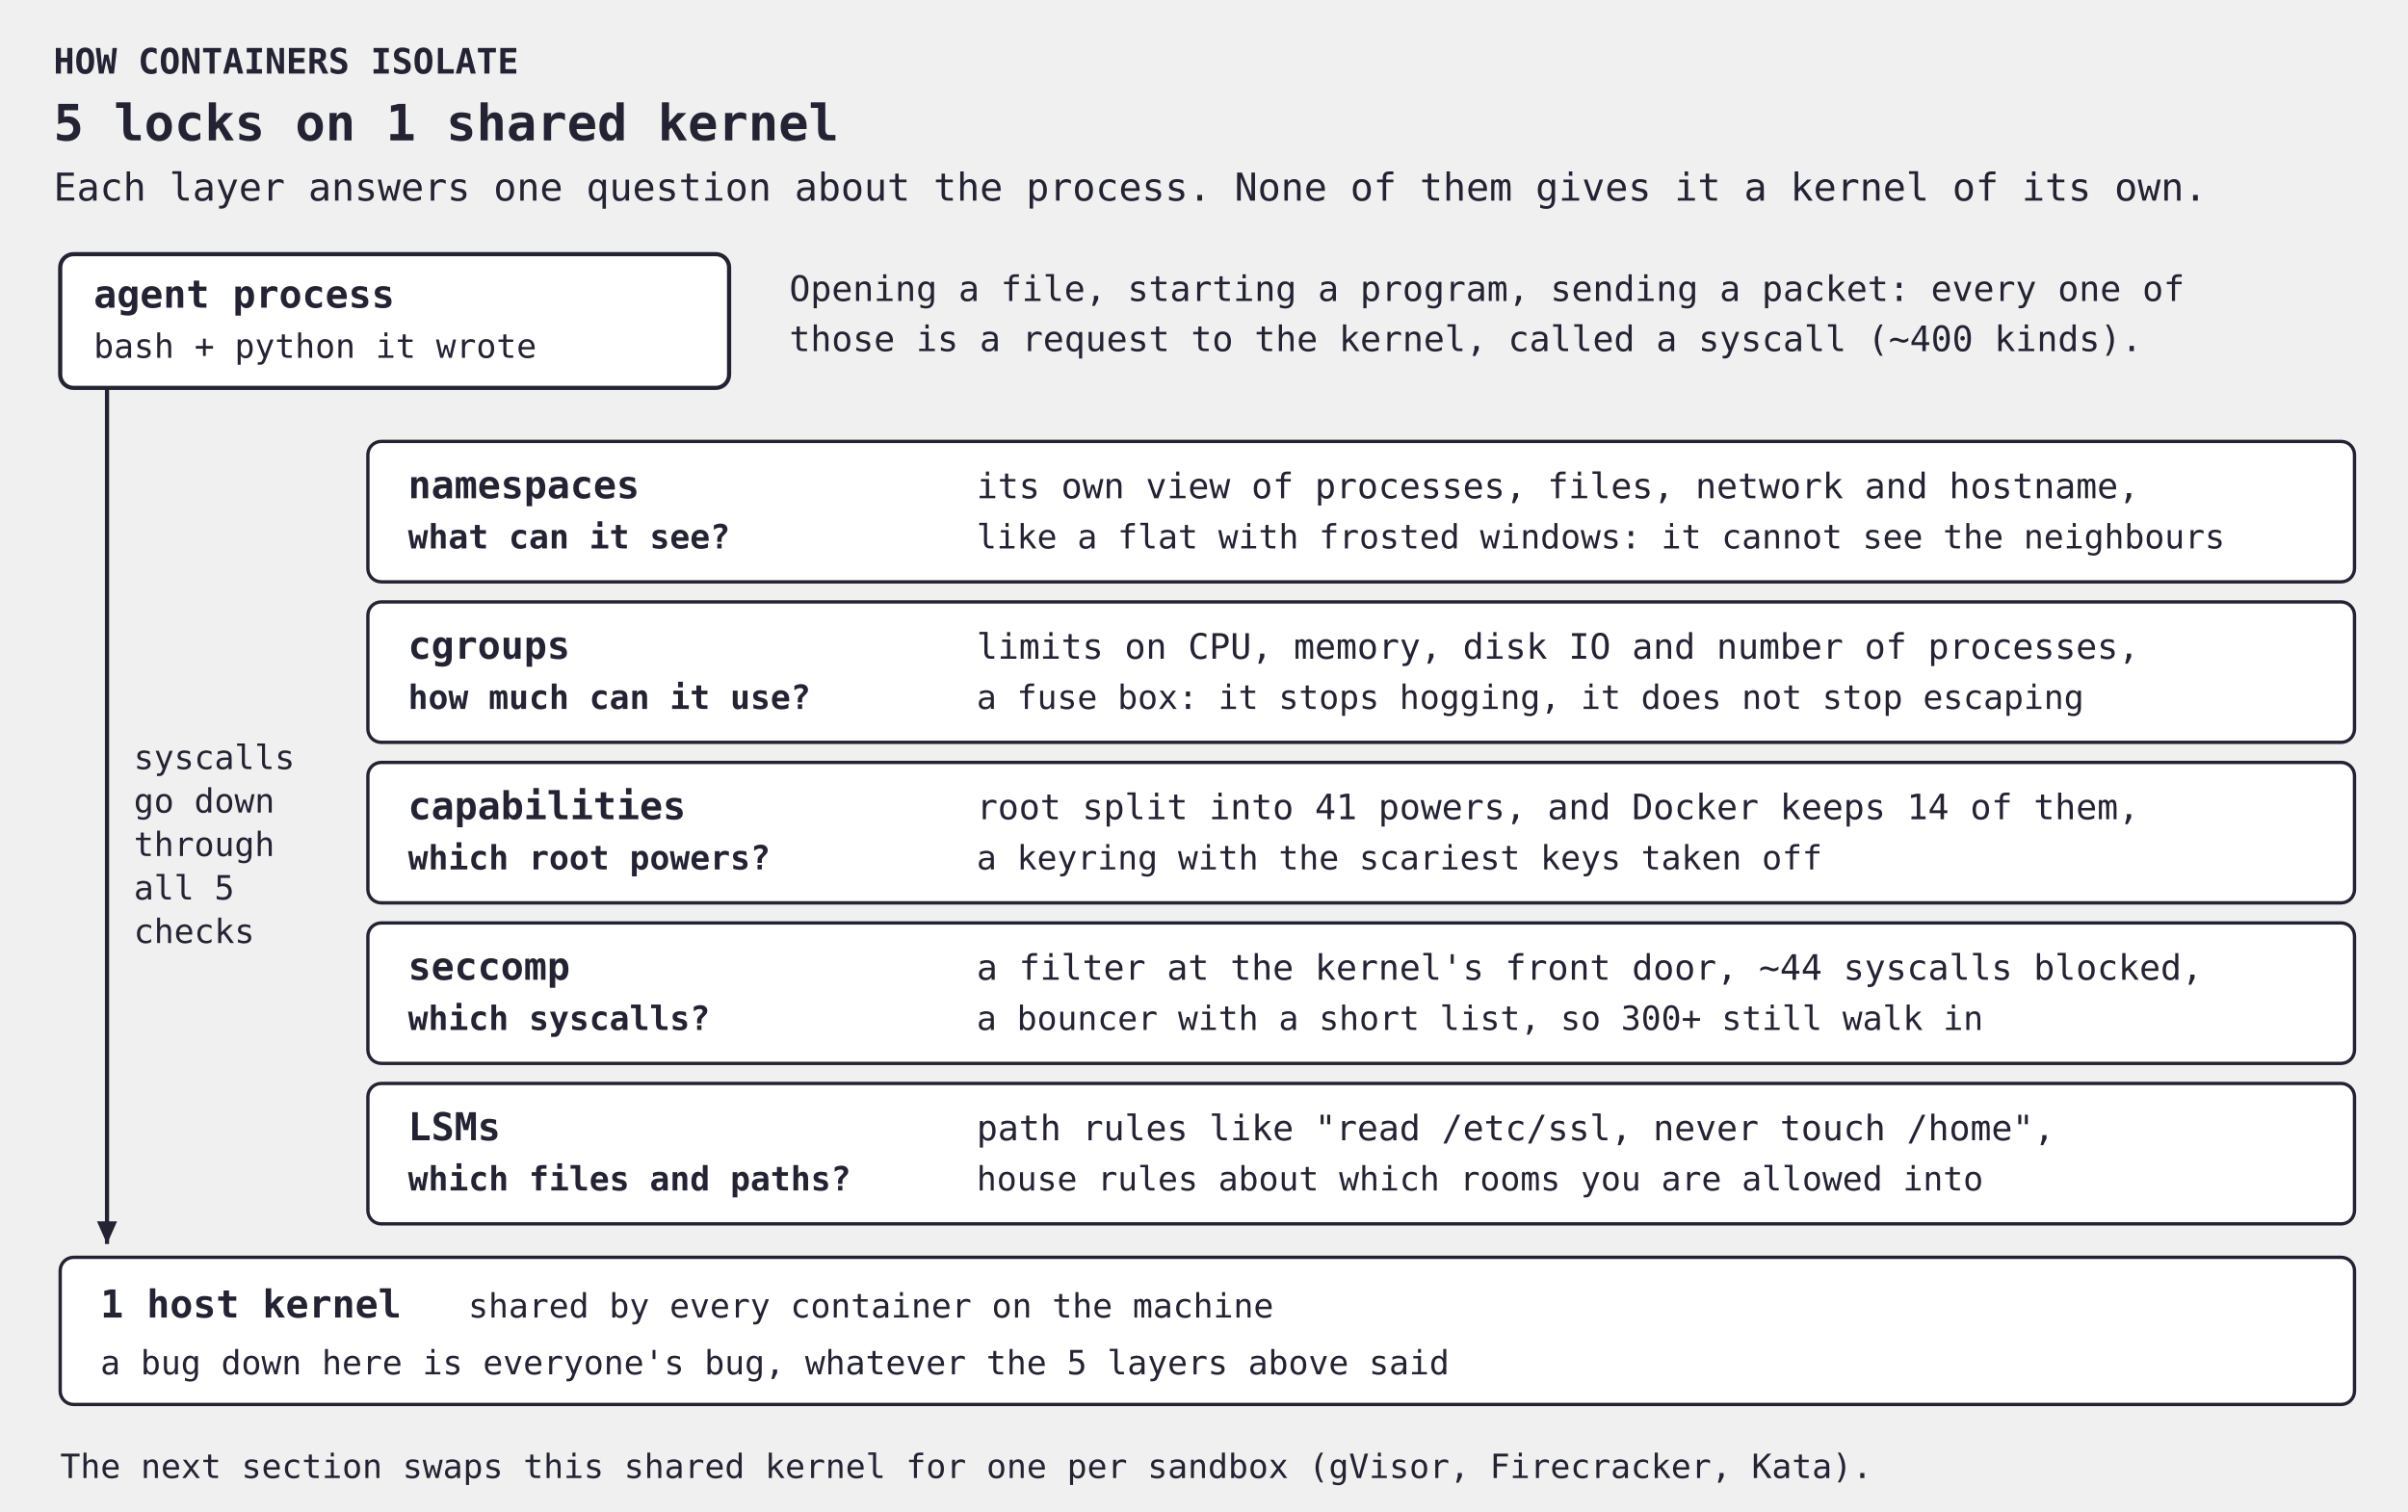
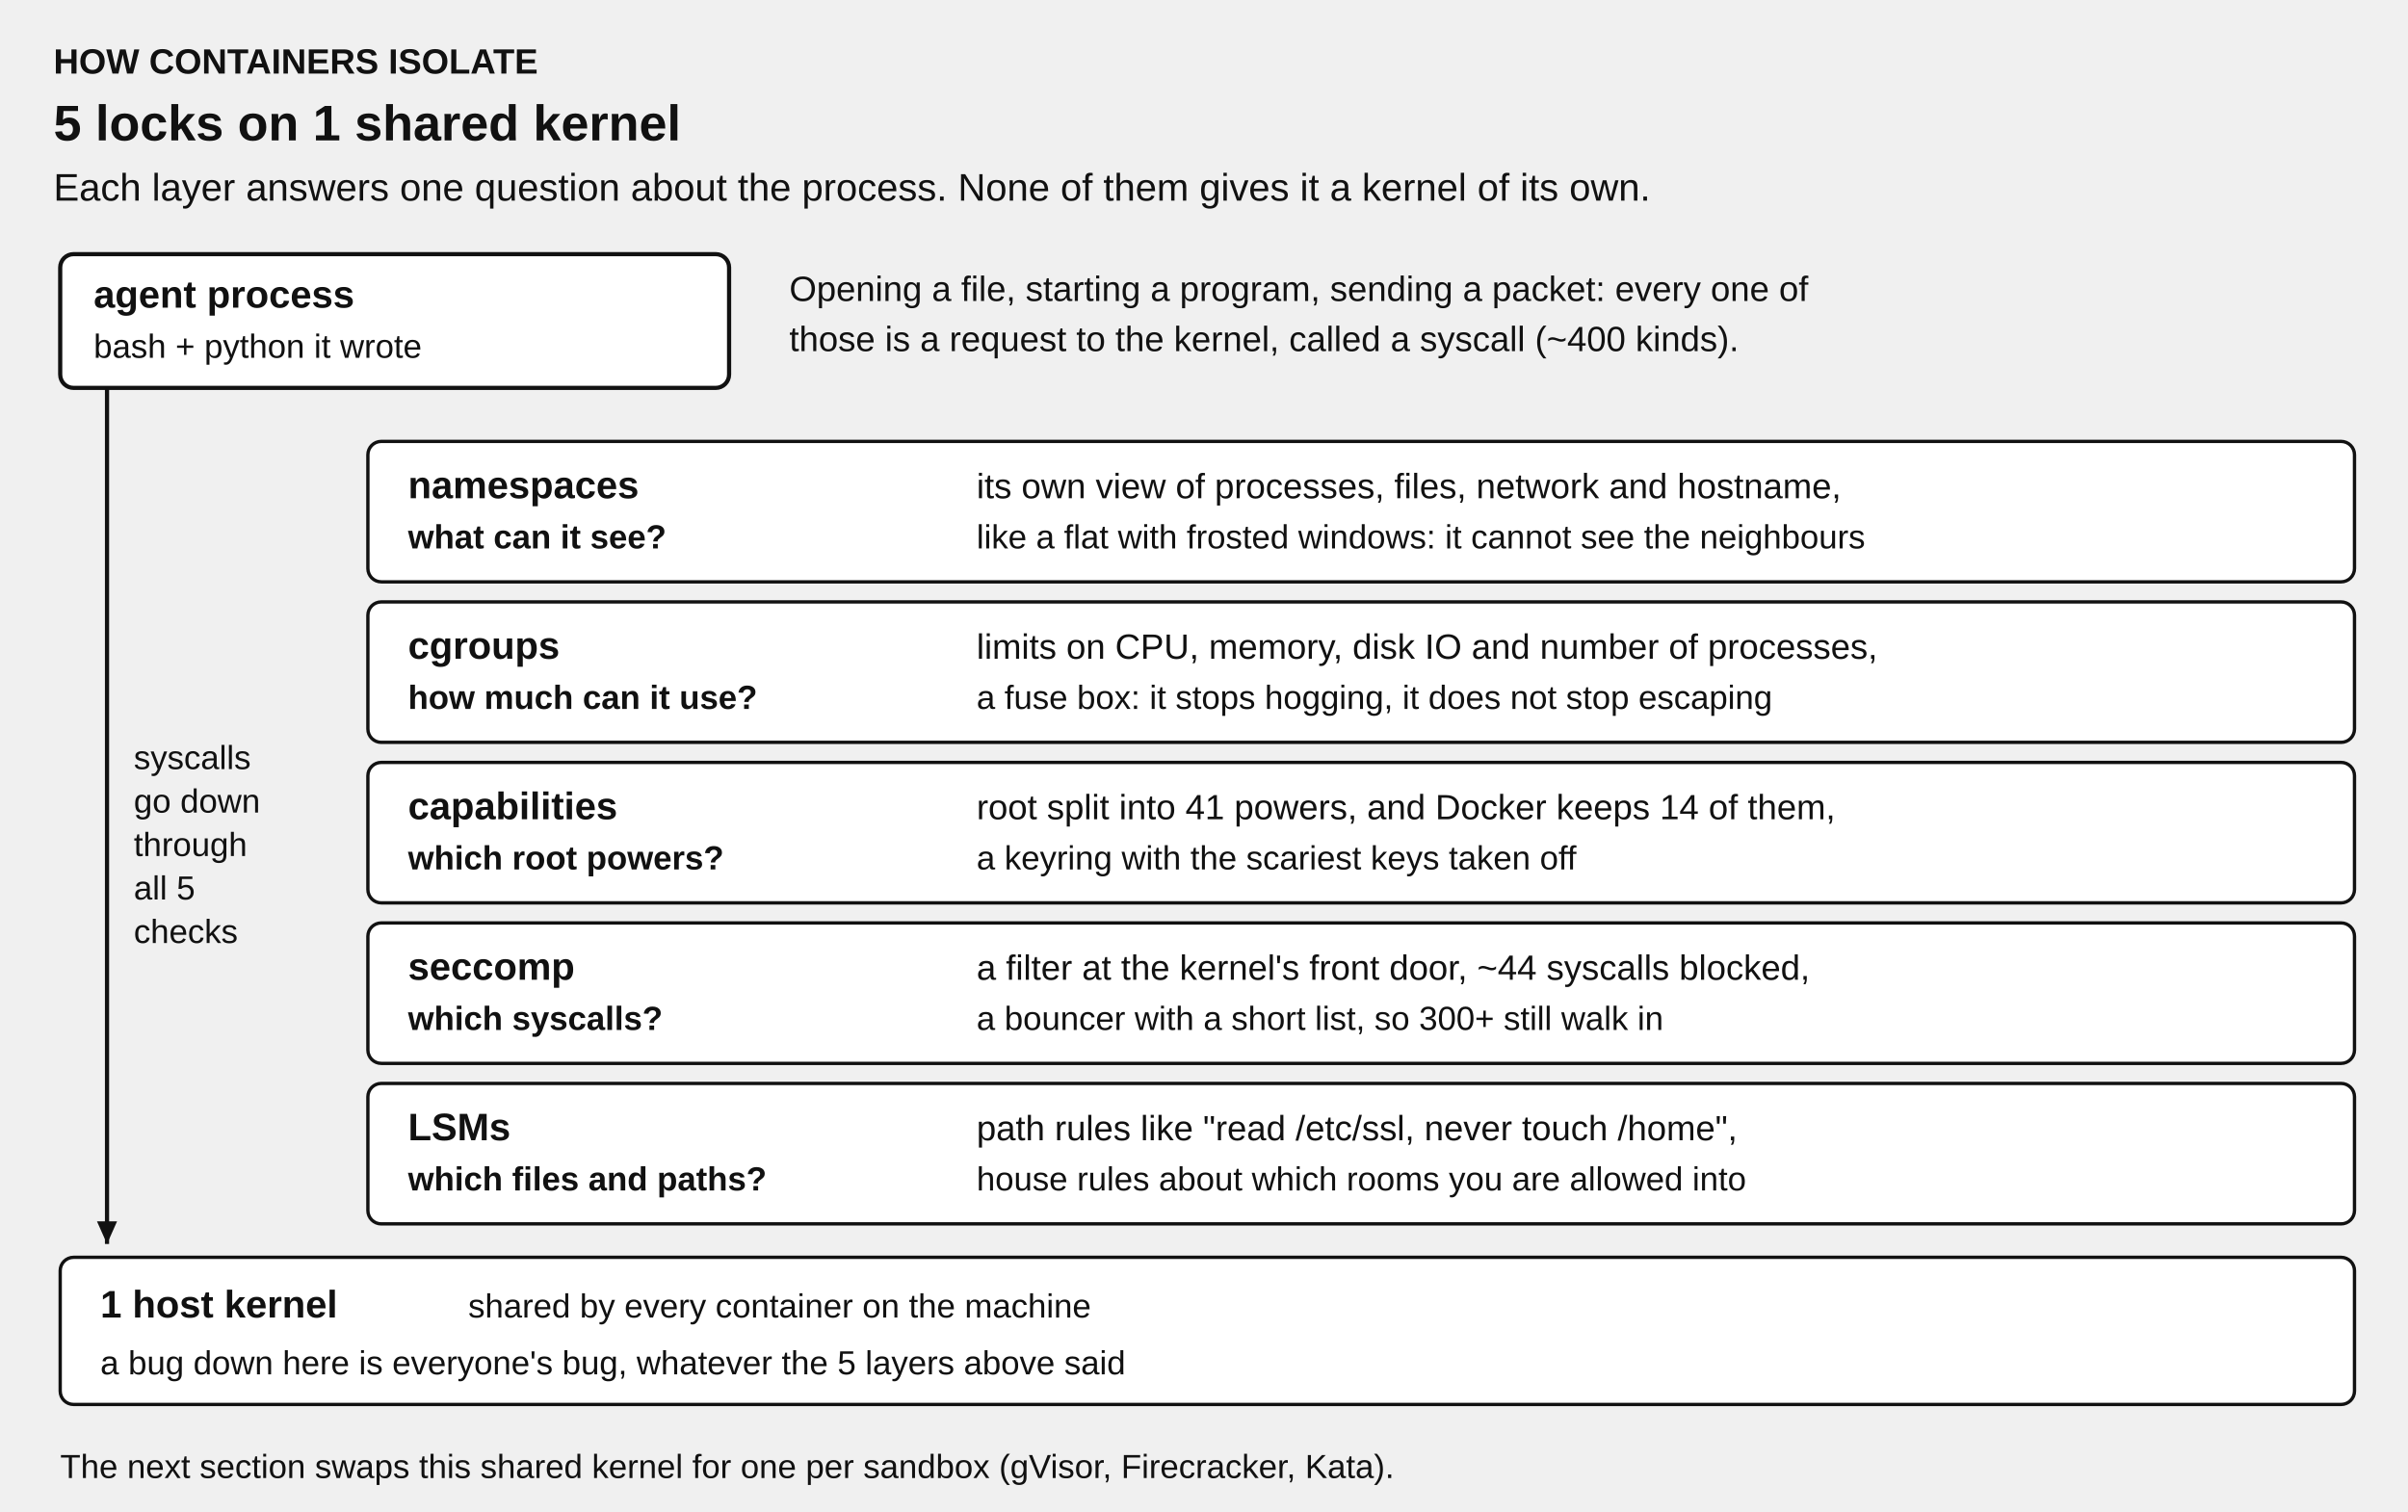
- <svg xmlns="http://www.w3.org/2000/svg" viewBox="0 0 720 452" role="img" aria-labelledby="title desc" font-family="'Roboto Mono', ui-monospace, SFMono-Regular, Menlo, Consolas, 'DejaVu Sans Mono', monospace">
+ <svg xmlns="http://www.w3.org/2000/svg" viewBox="0 0 720 452" role="img" aria-labelledby="title desc" font-family="'Public Sans', 'Helvetica Neue', Arial, sans-serif">
  <defs>
    <marker id="a" viewBox="0 0 10 10" refX="9" refY="5" markerWidth="6" markerHeight="6" orient="auto-start-reverse">
-       <path d="M0,1 L9,5 L0,9 z" fill="#232333" />
+       <path d="M0,1 L9,5 L0,9 z" fill="#111111" />
    </marker>
  </defs>
  <style>
-     text { fill: #232333; font-size: 10px; }
-     .k { font-size: 10.5px; font-weight: 600; fill: #232333; }
+     text { fill: #111111; font-size: 10px; }
+     .k { font-size: 10.5px; font-weight: 600; fill: #111111; }
    .t { font-size: 15px; font-weight: 700; }
-     .c { font-size: 11.5px; fill: #232333; }
-     .lane { font-size: 10px; font-weight: 600; fill: #232333; }
-     .m { fill: #232333; }
+     .c { font-size: 11.5px; fill: #111111; }
+     .lane { font-size: 10px; font-weight: 600; fill: #111111; }
+     .m { fill: #111111; }
    .b { font-size: 11.5px; font-weight: 700; }
    .s { font-size: 10.5px; }
-     .red { fill: #232333; }
-     .acc { fill: #232333; font-weight: 600; }
-     .grn { fill: #232333; }
-     .step { fill: #ffffff; stroke: #232333; stroke-width: 1.25; }
-     .y { fill: #ffffff; stroke: #232333; stroke-width: 1; }
-     .r { fill: #ffffff; stroke: #232333; stroke-width: 1; }
-     .g { fill: #ffffff; stroke: #232333; stroke-width: 1.25; }
-     .app { fill: #ffffff; stroke: #232333; stroke-width: 1.25; }
-     .host { fill: #ffffff; stroke: #232333; stroke-width: 1; }
-     .sentry { fill: #ffffff; stroke: #232333; stroke-width: 1.25; }
-     .band { fill: #ffffff; stroke: #232333; stroke-width: 1; }
-     .pip0 { fill: #ffffff; stroke: #232333; stroke-width: 1; }
-     .ln { stroke: #232333; stroke-width: 1.25; fill: none; }
+     .red { fill: #111111; }
+     .acc { fill: #111111; font-weight: 600; }
+     .grn { fill: #111111; }
+     .step { fill: #ffffff; stroke: #111111; stroke-width: 1.25; }
+     .y { fill: #ffffff; stroke: #111111; stroke-width: 1; }
+     .r { fill: #ffffff; stroke: #111111; stroke-width: 1; }
+     .g { fill: #ffffff; stroke: #111111; stroke-width: 1.25; }
+     .app { fill: #ffffff; stroke: #111111; stroke-width: 1.25; }
+     .host { fill: #ffffff; stroke: #111111; stroke-width: 1; }
+     .sentry { fill: #ffffff; stroke: #111111; stroke-width: 1.25; }
+     .band { fill: #ffffff; stroke: #111111; stroke-width: 1; }
+     .pip0 { fill: #ffffff; stroke: #111111; stroke-width: 1; }
+     .ln { stroke: #111111; stroke-width: 1.25; fill: none; }
  </style>
  <text class="k" x="16" y="22">HOW CONTAINERS ISOLATE</text>
  <text class="t" x="16" y="42">5 locks on 1 shared kernel</text>
  <text class="c" x="16" y="60">Each layer answers one question about the process. None of them gives it a kernel of its own.</text>
  <rect class="app" x="18" y="76" width="200" height="40" rx="4" />
  <text class="b" x="28" y="92">agent process</text>
  <text class="m" x="28" y="107">bash + python it wrote</text>
  <text class="s" x="236" y="90">Opening a file, starting a program, sending a packet: every one of</text>
  <text class="s" x="236" y="105">those is a request to the kernel, called a syscall (~400 kinds).</text>
  <rect class="band" x="110" y="132" width="594" height="42" rx="4" />
  <text class="b" x="122" y="149">namespaces</text>
  <text class="acc" x="122" y="164">what can it see?</text>
  <text class="s" x="292" y="149">its own view of processes, files, network and hostname,</text>
  <text class="m" x="292" y="164">like a flat with frosted windows: it cannot see the neighbours</text>
  <rect class="band" x="110" y="180" width="594" height="42" rx="4" />
  <text class="b" x="122" y="197">cgroups</text>
  <text class="acc" x="122" y="212">how much can it use?</text>
  <text class="s" x="292" y="197">limits on CPU, memory, disk IO and number of processes,</text>
  <text class="m" x="292" y="212">a fuse box: it stops hogging, it does not stop escaping</text>
  <rect class="band" x="110" y="228" width="594" height="42" rx="4" />
  <text class="b" x="122" y="245">capabilities</text>
  <text class="acc" x="122" y="260">which root powers?</text>
  <text class="s" x="292" y="245">root split into 41 powers, and Docker keeps 14 of them,</text>
  <text class="m" x="292" y="260">a keyring with the scariest keys taken off</text>
  <rect class="band" x="110" y="276" width="594" height="42" rx="4" />
  <text class="b" x="122" y="293">seccomp</text>
  <text class="acc" x="122" y="308">which syscalls?</text>
  <text class="s" x="292" y="293">a filter at the kernel's front door, ~44 syscalls blocked,</text>
  <text class="m" x="292" y="308">a bouncer with a short list, so 300+ still walk in</text>
  <rect class="band" x="110" y="324" width="594" height="42" rx="4" />
  <text class="b" x="122" y="341">LSMs</text>
  <text class="acc" x="122" y="356">which files and paths?</text>
  <text class="s" x="292" y="341">path rules like "read /etc/ssl, never touch /home",</text>
  <text class="m" x="292" y="356">house rules about which rooms you are allowed into</text>
  <line class="ln" x1="32" y1="116" x2="32" y2="372" marker-end="url(#a)" />
  <text class="m" x="40" y="230">syscalls</text>
  <text class="m" x="40" y="243">go down</text>
  <text class="m" x="40" y="256">through</text>
  <text class="m" x="40" y="269">all 5</text>
  <text class="m" x="40" y="282">checks</text>
  <rect class="host" x="18" y="376" width="686" height="44" rx="4" />
  <text class="b" x="30" y="394">1 host kernel</text>
  <text class="m" x="140" y="394">shared by every container on the machine</text>
  <text class="red" x="30" y="411">a bug down here is everyone's bug, whatever the 5 layers above said</text>
  <text class="m" x="18" y="442">The next section swaps this shared kernel for one per sandbox (gVisor, Firecracker, Kata).</text>
</svg>
